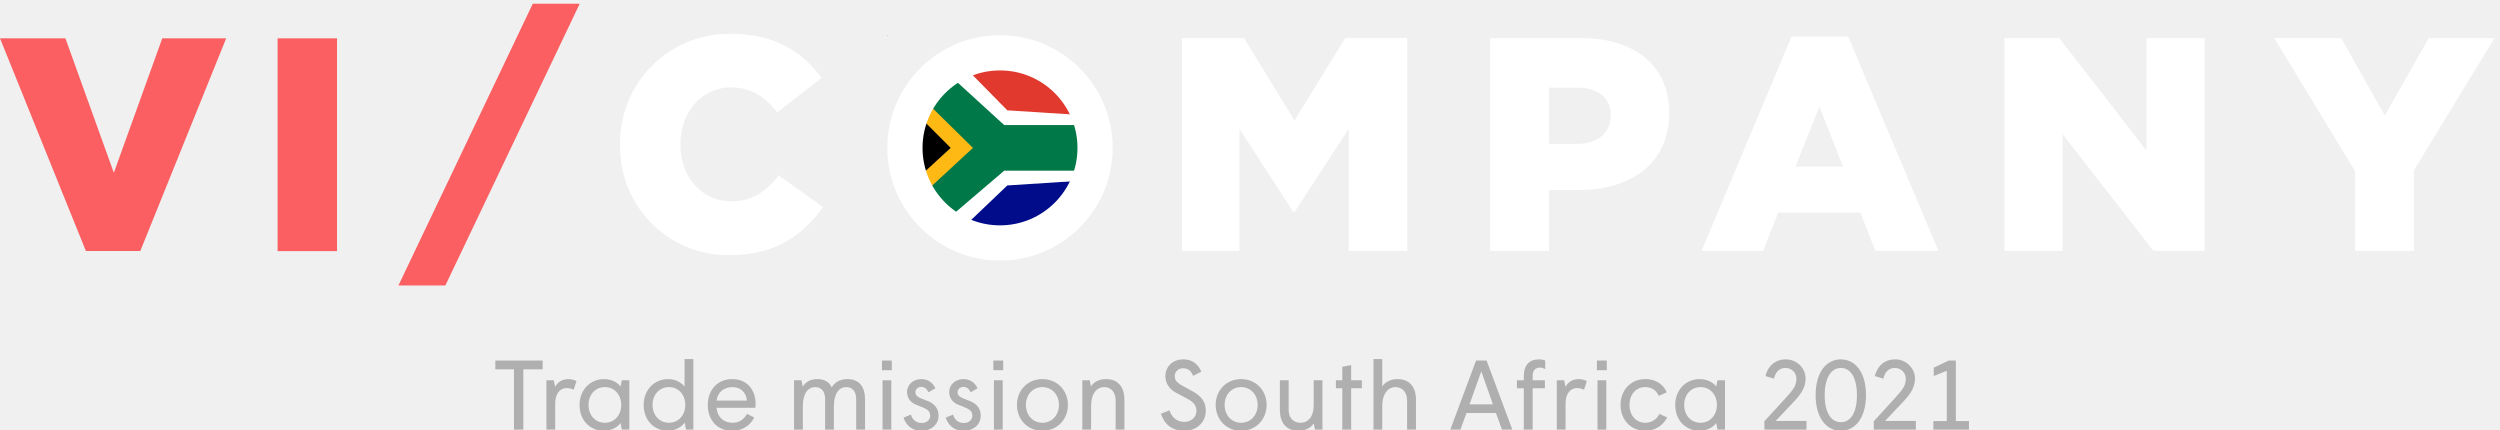
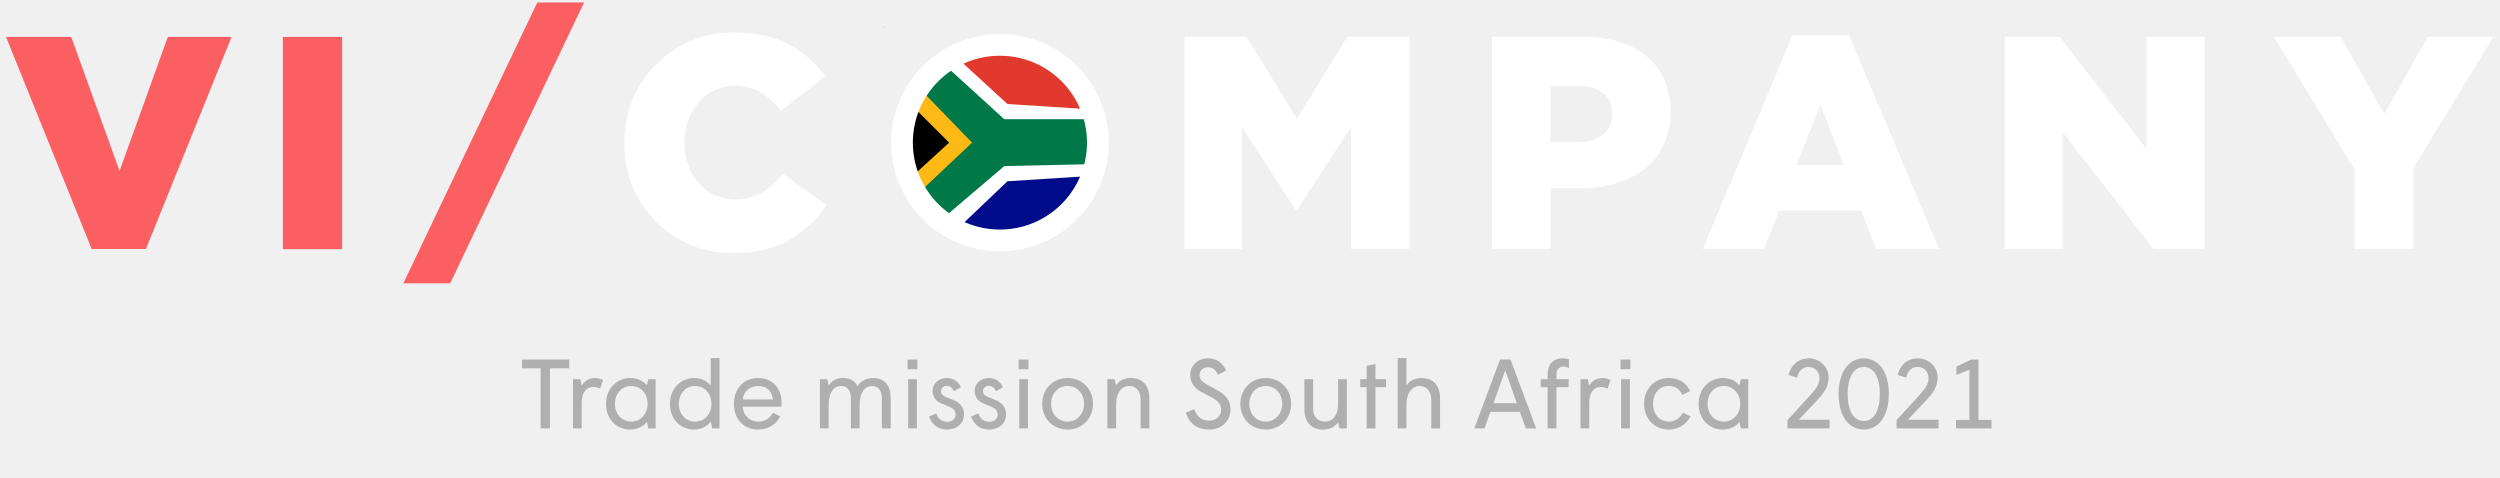
- <svg xmlns="http://www.w3.org/2000/svg" width="355" height="61" fill="none">
-   <path d="M88.06 20.603v-.086a15.528 15.528 0 011.144-6.088 15.487 15.487 0 013.433-5.151 15.426 15.426 0 015.17-3.388 15.383 15.383 0 016.08-1.082c6.15 0 10.107 2.59 12.773 6.258l-6.279 4.877c-1.721-2.115-3.699-3.54-6.58-3.54-4.215 0-7.183 3.626-7.183 8.028v.086c0 4.532 2.968 8.07 7.183 8.07 3.139 0 4.989-1.467 6.795-3.668l6.279 4.488c-2.838 3.928-6.666 6.82-13.289 6.82a15.243 15.243 0 01-5.99-1.125 15.283 15.283 0 01-5.077-3.382 15.345 15.345 0 01-3.356-5.103 15.388 15.388 0 01-1.104-6.014zM167.831 5.412h8.817l7.183 11.696 7.182-11.696h8.817v30.21h-8.301v-17.35l-7.698 11.826h-.172l-7.656-11.782v17.306h-8.172V5.412zM211.609 5.412h12.946c7.569 0 12.472 3.928 12.472 10.574v.086c0 7.164-5.462 10.919-12.902 10.919h-4.172v8.63h-8.344V5.413zm12.343 15.019c2.925 0 4.774-1.597 4.774-3.97v-.087c0-2.59-1.849-3.927-4.816-3.927h-3.957v7.984h3.999zM254.399 5.196h8.043l12.816 30.426h-8.946l-2.15-5.438h-11.656l-2.15 5.438h-8.731l12.774-30.426zm7.311 18.472l-3.354-8.546-3.398 8.546h6.752zM284.629 5.412h7.784L304.8 21.38V5.412h8.258v30.21h-7.269L292.887 19.05v16.572h-8.258V5.412zM334.428 24.315L322.944 5.412h9.506l6.193 11.005 6.236-11.005h9.333l-11.44 18.773v11.437h-8.344V24.315z" fill="#fff" />
-   <path d="M0 5.44h9.288l6.877 19.094 6.878-19.093h9.075L19.923 35.639h-7.728L0 5.44zM39.42 5.44h8.438v30.223h-8.437V5.441zM82.316.534h-6.665l-19.072 40h6.665l19.072-40z" fill="#FB5F61" />
-   <path d="M156 22.454h-26L133.5 33l18-.5 4.5-10.046z" fill="#000C8A" />
-   <path d="M151 10.5l-13.5-2-7.5 11.046h26l-5-9.046z" fill="#E1392D" />
-   <path d="M126.04 5H126v.06h.04V5z" fill="#000C8A" />
-   <path d="M126.04 5H126v.03h.04V5z" fill="#E1392D" />
-   <path d="M130.5 14.5l4.5-7 8.04 8.167L156 16.5v9l-12.96.833L135 34l-2-1.5-2.5-18z" fill="#fff" />
-   <path d="M131.5 11.5L133 9l9.6 8.764H157v6.472h-14.4L133.5 32l-2.5-1 .5-19.5z" fill="#007847" />
-   <path d="M129 12l9.16 9-8.66 8-.5-17z" fill="#FFB915" />
-   <path d="M129 15l6 6-6 5.5V15z" fill="#000" />
-   <path d="M155.5 21c0-7.456-6.044-13.5-13.5-13.5s-13.5 6.044-13.5 13.5 6.044 13.5 13.5 13.5 13.5-6.044 13.5-13.5z" stroke="#fff" stroke-width="5" />
-   <g transform="translate(70 50)">
-     <path d="M2.982 11H4.312V2.446H7.056V1.2H0.336V2.446H2.982V11ZM7.591 11H8.837V7.346C8.837 5.834 9.551 5.106 10.461 5.106C10.797 5.106 11.175 5.19 11.455 5.344L11.861 4.112C11.609 3.972 11.161 3.832 10.727 3.832C9.817 3.832 9.201 4.252 8.823 4.938L8.641 4H7.591V11ZM15.892 10.034C14.492 10.034 13.568 8.914 13.568 7.5C13.568 6.086 14.492 4.966 15.892 4.966C17.278 4.966 18.216 6.086 18.216 7.5C18.216 8.914 17.278 10.034 15.892 10.034ZM15.766 11.168C16.816 11.168 17.726 10.636 18.118 10.062L18.3 11H19.364V4H18.3L18.118 4.882C17.768 4.42 16.97 3.832 15.766 3.832C13.722 3.832 12.294 5.456 12.294 7.5C12.294 9.544 13.638 11.168 15.766 11.168ZM24.984 10.034C23.598 10.034 22.66 8.914 22.66 7.5C22.66 6.086 23.598 4.966 24.984 4.966C26.384 4.966 27.308 6.086 27.308 7.5C27.308 8.914 26.384 10.034 24.984 10.034ZM24.886 11.168C25.978 11.168 26.846 10.552 27.238 10.006L27.406 11H28.456V0.99H27.21V4.896C26.86 4.462 26.09 3.832 24.886 3.832C22.814 3.832 21.4 5.456 21.4 7.5C21.4 9.544 22.744 11.168 24.886 11.168ZM33.977 11.168C35.503 11.168 36.567 10.37 37.099 9.278L36.077 8.774C35.615 9.586 34.957 10.034 34.033 10.034C32.731 10.034 31.849 9.194 31.751 7.906H37.267C37.281 7.738 37.295 7.514 37.295 7.346C37.295 5.386 36.105 3.832 33.977 3.832C31.807 3.832 30.505 5.456 30.505 7.5C30.505 9.572 31.765 11.168 33.977 11.168ZM31.765 6.884C31.891 5.736 32.773 4.966 33.991 4.966C35.195 4.966 35.965 5.736 36.063 6.884H31.765ZM42.755 11H44.002V7.682C44.002 5.82 44.785 4.966 45.737 4.966C46.592 4.966 47.166 5.512 47.166 6.688V11H48.411V7.682C48.411 5.82 49.209 4.966 50.148 4.966C51.002 4.966 51.575 5.512 51.575 6.688V11H52.836V6.744C52.836 4.952 52.051 3.832 50.316 3.832C49.154 3.832 48.453 4.406 48.103 5.008C47.754 4.266 47.138 3.832 46.032 3.832C45.038 3.832 44.407 4.266 43.987 4.896L43.806 4H42.755V11ZM55.236 2.572H56.636V1.2H55.236V2.572ZM55.32 11H56.566V4H55.32V11ZM60.827 11.168C62.325 11.168 63.277 10.23 63.277 9.012C63.277 7.99 62.661 7.332 61.821 6.982L60.799 6.576C60.393 6.408 59.987 6.198 59.987 5.694C59.987 5.274 60.351 4.938 60.799 4.938C61.261 4.938 61.625 5.204 61.835 5.708L62.829 5.134C62.437 4.322 61.779 3.832 60.799 3.832C59.665 3.832 58.797 4.644 58.797 5.652C58.797 6.506 59.301 7.164 60.029 7.444L60.925 7.808C61.737 8.13 62.087 8.438 62.087 9.026C62.087 9.6 61.611 10.062 60.897 10.062C60.085 10.062 59.567 9.614 59.343 8.872L58.293 9.306C58.685 10.412 59.511 11.168 60.827 11.168ZM66.816 11.168C68.314 11.168 69.266 10.23 69.266 9.012C69.266 7.99 68.65 7.332 67.81 6.982L66.788 6.576C66.382 6.408 65.976 6.198 65.976 5.694C65.976 5.274 66.34 4.938 66.788 4.938C67.25 4.938 67.614 5.204 67.824 5.708L68.818 5.134C68.426 4.322 67.768 3.832 66.788 3.832C65.654 3.832 64.786 4.644 64.786 5.652C64.786 6.506 65.29 7.164 66.018 7.444L66.914 7.808C67.726 8.13 68.076 8.438 68.076 9.026C68.076 9.6 67.6 10.062 66.886 10.062C66.074 10.062 65.556 9.614 65.332 8.872L64.282 9.306C64.674 10.412 65.5 11.168 66.816 11.168ZM71.054 2.572H72.454V1.2H71.054V2.572ZM71.138 11H72.384V4H71.138V11ZM78.018 11.168C80.146 11.168 81.644 9.544 81.644 7.5C81.644 5.456 80.146 3.832 78.018 3.832C75.89 3.832 74.406 5.456 74.406 7.5C74.406 9.544 75.89 11.168 78.018 11.168ZM78.018 10.034C76.688 10.034 75.68 8.984 75.68 7.5C75.68 6.016 76.688 4.966 78.018 4.966C79.348 4.966 80.37 6.016 80.37 7.5C80.37 8.984 79.348 10.034 78.018 10.034ZM83.689 11H84.935V7.682C84.935 5.778 85.817 4.966 86.783 4.966C87.749 4.966 88.421 5.652 88.421 6.898V11H89.667V6.786C89.667 4.994 88.799 3.832 87.049 3.832C86.041 3.832 85.341 4.238 84.921 4.868L84.739 4H83.689V11ZM98.186 11.168C100.034 11.168 101.224 9.88 101.224 8.326C101.224 7.108 100.636 6.268 99.376 5.582C99.25 5.512 98.074 4.868 97.948 4.798C97.15 4.378 96.814 4.014 96.814 3.37C96.814 2.768 97.346 2.292 97.99 2.292C98.76 2.292 99.152 2.712 99.418 3.37L100.594 2.782C100.118 1.676 99.278 1.032 98.032 1.032C96.534 1.032 95.484 2.04 95.484 3.426C95.484 4.434 96.072 5.288 97.038 5.792C97.234 5.904 98.2 6.408 98.41 6.52C99.292 6.968 99.894 7.444 99.894 8.34C99.894 9.264 99.124 9.908 98.172 9.908C96.94 9.908 96.296 9.04 96.072 8.27L94.854 8.746C95.344 10.272 96.422 11.168 98.186 11.168ZM106.236 11.168C108.364 11.168 109.862 9.544 109.862 7.5C109.862 5.456 108.364 3.832 106.236 3.832C104.108 3.832 102.624 5.456 102.624 7.5C102.624 9.544 104.108 11.168 106.236 11.168ZM106.236 10.034C104.906 10.034 103.898 8.984 103.898 7.5C103.898 6.016 104.906 4.966 106.236 4.966C107.566 4.966 108.588 6.016 108.588 7.5C108.588 8.984 107.566 10.034 106.236 10.034ZM114.4 11.168C115.408 11.168 116.15 10.734 116.542 10.132L116.738 11H117.788V4H116.542V7.584C116.542 9.18 115.744 10.034 114.666 10.034C113.7 10.034 112.986 9.39 112.986 8.144V4H111.74V8.158C111.74 9.978 112.566 11.168 114.4 11.168ZM120.607 11H121.867V5.134H123.379V4H121.867V1.844L120.607 2.082V4H119.697V5.134H120.607V11ZM125.033 11H126.279V7.682C126.279 5.792 127.189 4.966 128.141 4.966C129.107 4.966 129.807 5.652 129.807 6.898V11H131.067V6.786C131.067 4.994 130.213 3.832 128.407 3.832C127.483 3.832 126.685 4.252 126.279 4.868V0.99H125.033V11ZM138.674 7.416L140.34 2.726L141.992 7.416H138.674ZM135.944 11H137.386L138.24 8.648H142.426L143.28 11H144.75L141.096 1.2H139.598L135.944 11ZM146.38 11H147.64V5.134H149.376V4H147.64V3.328C147.64 2.628 148.018 2.194 148.648 2.194C148.9 2.194 149.166 2.278 149.418 2.404V1.186C149.18 1.088 148.9 1.032 148.55 1.032C147.164 1.032 146.38 1.816 146.38 3.454V4H145.4V5.134H146.38V11ZM151.064 11H152.31V7.346C152.31 5.834 153.024 5.106 153.934 5.106C154.27 5.106 154.648 5.19 154.928 5.344L155.334 4.112C155.082 3.972 154.634 3.832 154.2 3.832C153.29 3.832 152.674 4.252 152.296 4.938L152.114 4H151.064V11ZM156.763 2.572H158.163V1.2H156.763V2.572ZM156.847 11H158.093V4H156.847V11ZM163.629 11.168C165.169 11.168 166.219 10.3 166.737 9.278L165.631 8.774C165.337 9.418 164.651 10.034 163.629 10.034C162.313 10.034 161.389 8.984 161.389 7.5C161.389 6.016 162.313 4.966 163.587 4.966C164.581 4.966 165.169 5.442 165.561 6.212L166.681 5.708C166.135 4.462 165.015 3.832 163.629 3.832C161.515 3.832 160.115 5.456 160.115 7.5C160.115 9.544 161.515 11.168 163.629 11.168ZM171.478 10.034C170.078 10.034 169.154 8.914 169.154 7.5C169.154 6.086 170.078 4.966 171.478 4.966C172.864 4.966 173.802 6.086 173.802 7.5C173.802 8.914 172.864 10.034 171.478 10.034ZM171.352 11.168C172.402 11.168 173.312 10.636 173.704 10.062L173.886 11H174.95V4H173.886L173.704 4.882C173.354 4.42 172.556 3.832 171.352 3.832C169.308 3.832 167.88 5.456 167.88 7.5C167.88 9.544 169.224 11.168 171.352 11.168ZM180.542 11H186.52V9.768H182.152L184.77 6.996C185.778 5.918 186.394 4.994 186.394 3.748C186.394 2.278 185.148 1.032 183.594 1.032C182.012 1.032 181.018 2.04 180.696 3.398L181.914 3.776C182.068 2.95 182.6 2.25 183.524 2.25C184.448 2.25 185.092 2.936 185.092 3.818C185.092 4.756 184.616 5.358 183.622 6.45L180.542 9.824V11ZM191.402 11.168C193.488 11.168 194.972 9.278 194.972 6.1C194.972 2.908 193.488 1.032 191.402 1.032C189.302 1.032 187.818 2.908 187.818 6.1C187.818 9.278 189.302 11.168 191.402 11.168ZM191.402 9.95C190.044 9.95 189.106 8.648 189.106 6.1C189.106 3.552 190.086 2.25 191.402 2.25C192.732 2.25 193.684 3.552 193.684 6.1C193.684 8.648 192.774 9.95 191.402 9.95ZM196.073 11H202.051V9.768H197.683L200.301 6.996C201.309 5.918 201.925 4.994 201.925 3.748C201.925 2.278 200.679 1.032 199.125 1.032C197.543 1.032 196.549 2.04 196.227 3.398L197.445 3.776C197.599 2.95 198.131 2.25 199.055 2.25C199.979 2.25 200.623 2.936 200.623 3.818C200.623 4.756 200.147 5.358 199.153 6.45L196.073 9.824V11ZM209.593 11V9.796H207.731V1.2H206.709L204.595 2.208V3.398L206.443 2.656V9.796H204.539V11H209.593Z" fill="#AFAFAF" />
+ <svg xmlns="http://www.w3.org/2000/svg" width="356" height="68" viewBox="0 0 356 68" fill="none">
+   <path d="M76.982 61H78.312V52.446H81.056V51.2H74.336V52.446H76.982V61ZM81.591 61H82.837V57.346C82.837 55.834 83.551 55.106 84.461 55.106C84.797 55.106 85.175 55.19 85.455 55.344L85.861 54.112C85.609 53.972 85.161 53.832 84.727 53.832C83.817 53.832 83.201 54.252 82.823 54.938L82.641 54H81.591V61ZM89.892 60.034C88.492 60.034 87.568 58.914 87.568 57.5C87.568 56.086 88.492 54.966 89.892 54.966C91.278 54.966 92.216 56.086 92.216 57.5C92.216 58.914 91.278 60.034 89.892 60.034ZM89.766 61.168C90.816 61.168 91.726 60.636 92.118 60.062L92.3 61H93.364V54H92.3L92.118 54.882C91.768 54.42 90.97 53.832 89.766 53.832C87.722 53.832 86.294 55.456 86.294 57.5C86.294 59.544 87.638 61.168 89.766 61.168ZM98.984 60.034C97.598 60.034 96.66 58.914 96.66 57.5C96.66 56.086 97.598 54.966 98.984 54.966C100.384 54.966 101.308 56.086 101.308 57.5C101.308 58.914 100.384 60.034 98.984 60.034ZM98.886 61.168C99.978 61.168 100.846 60.552 101.238 60.006L101.406 61H102.456V50.99H101.21V54.896C100.86 54.462 100.09 53.832 98.886 53.832C96.814 53.832 95.4 55.456 95.4 57.5C95.4 59.544 96.744 61.168 98.886 61.168ZM107.977 61.168C109.503 61.168 110.567 60.37 111.099 59.278L110.077 58.774C109.615 59.586 108.957 60.034 108.033 60.034C106.731 60.034 105.849 59.194 105.751 57.906H111.267C111.281 57.738 111.295 57.514 111.295 57.346C111.295 55.386 110.105 53.832 107.977 53.832C105.807 53.832 104.505 55.456 104.505 57.5C104.505 59.572 105.765 61.168 107.977 61.168ZM105.765 56.884C105.891 55.736 106.773 54.966 107.991 54.966C109.195 54.966 109.965 55.736 110.063 56.884H105.765ZM116.755 61H118.001V57.682C118.001 55.82 118.785 54.966 119.737 54.966C120.591 54.966 121.165 55.512 121.165 56.688V61H122.411V57.682C122.411 55.82 123.209 54.966 124.147 54.966C125.001 54.966 125.575 55.512 125.575 56.688V61H126.835V56.744C126.835 54.952 126.051 53.832 124.315 53.832C123.153 53.832 122.453 54.406 122.103 55.008C121.753 54.266 121.137 53.832 120.031 53.832C119.037 53.832 118.407 54.266 117.987 54.896L117.805 54H116.755V61ZM129.236 52.572H130.636V51.2H129.236V52.572ZM129.32 61H130.566V54H129.32V61ZM134.827 61.168C136.325 61.168 137.277 60.23 137.277 59.012C137.277 57.99 136.661 57.332 135.821 56.982L134.799 56.576C134.393 56.408 133.987 56.198 133.987 55.694C133.987 55.274 134.351 54.938 134.799 54.938C135.261 54.938 135.625 55.204 135.835 55.708L136.829 55.134C136.437 54.322 135.779 53.832 134.799 53.832C133.665 53.832 132.797 54.644 132.797 55.652C132.797 56.506 133.301 57.164 134.029 57.444L134.925 57.808C135.737 58.13 136.087 58.438 136.087 59.026C136.087 59.6 135.611 60.062 134.897 60.062C134.085 60.062 133.567 59.614 133.343 58.872L132.293 59.306C132.685 60.412 133.511 61.168 134.827 61.168ZM140.816 61.168C142.314 61.168 143.266 60.23 143.266 59.012C143.266 57.99 142.65 57.332 141.81 56.982L140.788 56.576C140.382 56.408 139.976 56.198 139.976 55.694C139.976 55.274 140.34 54.938 140.788 54.938C141.25 54.938 141.614 55.204 141.824 55.708L142.818 55.134C142.426 54.322 141.768 53.832 140.788 53.832C139.654 53.832 138.786 54.644 138.786 55.652C138.786 56.506 139.29 57.164 140.018 57.444L140.914 57.808C141.726 58.13 142.076 58.438 142.076 59.026C142.076 59.6 141.6 60.062 140.886 60.062C140.074 60.062 139.556 59.614 139.332 58.872L138.282 59.306C138.674 60.412 139.5 61.168 140.816 61.168ZM145.054 52.572H146.454V51.2H145.054V52.572ZM145.138 61H146.384V54H145.138V61ZM152.018 61.168C154.146 61.168 155.644 59.544 155.644 57.5C155.644 55.456 154.146 53.832 152.018 53.832C149.89 53.832 148.406 55.456 148.406 57.5C148.406 59.544 149.89 61.168 152.018 61.168ZM152.018 60.034C150.688 60.034 149.68 58.984 149.68 57.5C149.68 56.016 150.688 54.966 152.018 54.966C153.348 54.966 154.37 56.016 154.37 57.5C154.37 58.984 153.348 60.034 152.018 60.034ZM157.689 61H158.935V57.682C158.935 55.778 159.817 54.966 160.783 54.966C161.749 54.966 162.421 55.652 162.421 56.898V61H163.667V56.786C163.667 54.994 162.799 53.832 161.049 53.832C160.041 53.832 159.341 54.238 158.921 54.868L158.739 54H157.689V61ZM172.186 61.168C174.034 61.168 175.224 59.88 175.224 58.326C175.224 57.108 174.636 56.268 173.376 55.582C173.25 55.512 172.074 54.868 171.948 54.798C171.15 54.378 170.814 54.014 170.814 53.37C170.814 52.768 171.346 52.292 171.99 52.292C172.76 52.292 173.152 52.712 173.418 53.37L174.594 52.782C174.118 51.676 173.278 51.032 172.032 51.032C170.534 51.032 169.484 52.04 169.484 53.426C169.484 54.434 170.072 55.288 171.038 55.792C171.234 55.904 172.2 56.408 172.41 56.52C173.292 56.968 173.894 57.444 173.894 58.34C173.894 59.264 173.124 59.908 172.172 59.908C170.94 59.908 170.296 59.04 170.072 58.27L168.854 58.746C169.344 60.272 170.422 61.168 172.186 61.168ZM180.236 61.168C182.364 61.168 183.862 59.544 183.862 57.5C183.862 55.456 182.364 53.832 180.236 53.832C178.108 53.832 176.624 55.456 176.624 57.5C176.624 59.544 178.108 61.168 180.236 61.168ZM180.236 60.034C178.906 60.034 177.898 58.984 177.898 57.5C177.898 56.016 178.906 54.966 180.236 54.966C181.566 54.966 182.588 56.016 182.588 57.5C182.588 58.984 181.566 60.034 180.236 60.034ZM188.4 61.168C189.408 61.168 190.15 60.734 190.542 60.132L190.738 61H191.788V54H190.542V57.584C190.542 59.18 189.744 60.034 188.666 60.034C187.7 60.034 186.986 59.39 186.986 58.144V54H185.74V58.158C185.74 59.978 186.566 61.168 188.4 61.168ZM194.607 61H195.867V55.134H197.379V54H195.867V51.844L194.607 52.082V54H193.697V55.134H194.607V61ZM199.033 61H200.279V57.682C200.279 55.792 201.189 54.966 202.141 54.966C203.107 54.966 203.807 55.652 203.807 56.898V61H205.067V56.786C205.067 54.994 204.213 53.832 202.407 53.832C201.483 53.832 200.685 54.252 200.279 54.868V50.99H199.033V61ZM212.674 57.416L214.34 52.726L215.992 57.416H212.674ZM209.944 61H211.386L212.24 58.648H216.426L217.28 61H218.75L215.096 51.2H213.598L209.944 61ZM220.38 61H221.64V55.134H223.376V54H221.64V53.328C221.64 52.628 222.018 52.194 222.648 52.194C222.9 52.194 223.166 52.278 223.418 52.404V51.186C223.18 51.088 222.9 51.032 222.55 51.032C221.164 51.032 220.38 51.816 220.38 53.454V54H219.4V55.134H220.38V61ZM225.064 61H226.31V57.346C226.31 55.834 227.024 55.106 227.934 55.106C228.27 55.106 228.648 55.19 228.928 55.344L229.334 54.112C229.082 53.972 228.634 53.832 228.2 53.832C227.29 53.832 226.674 54.252 226.296 54.938L226.114 54H225.064V61ZM230.763 52.572H232.163V51.2H230.763V52.572ZM230.847 61H232.093V54H230.847V61ZM237.629 61.168C239.169 61.168 240.219 60.3 240.737 59.278L239.631 58.774C239.337 59.418 238.651 60.034 237.629 60.034C236.313 60.034 235.389 58.984 235.389 57.5C235.389 56.016 236.313 54.966 237.587 54.966C238.581 54.966 239.169 55.442 239.561 56.212L240.681 55.708C240.135 54.462 239.015 53.832 237.629 53.832C235.515 53.832 234.115 55.456 234.115 57.5C234.115 59.544 235.515 61.168 237.629 61.168ZM245.478 60.034C244.078 60.034 243.154 58.914 243.154 57.5C243.154 56.086 244.078 54.966 245.478 54.966C246.864 54.966 247.802 56.086 247.802 57.5C247.802 58.914 246.864 60.034 245.478 60.034ZM245.352 61.168C246.402 61.168 247.312 60.636 247.704 60.062L247.886 61H248.95V54H247.886L247.704 54.882C247.354 54.42 246.556 53.832 245.352 53.832C243.308 53.832 241.88 55.456 241.88 57.5C241.88 59.544 243.224 61.168 245.352 61.168ZM254.542 61H260.52V59.768H256.152L258.77 56.996C259.778 55.918 260.394 54.994 260.394 53.748C260.394 52.278 259.148 51.032 257.594 51.032C256.012 51.032 255.018 52.04 254.696 53.398L255.914 53.776C256.068 52.95 256.6 52.25 257.524 52.25C258.448 52.25 259.092 52.936 259.092 53.818C259.092 54.756 258.616 55.358 257.622 56.45L254.542 59.824V61ZM265.402 61.168C267.488 61.168 268.972 59.278 268.972 56.1C268.972 52.908 267.488 51.032 265.402 51.032C263.302 51.032 261.818 52.908 261.818 56.1C261.818 59.278 263.302 61.168 265.402 61.168ZM265.402 59.95C264.044 59.95 263.106 58.648 263.106 56.1C263.106 53.552 264.086 52.25 265.402 52.25C266.732 52.25 267.684 53.552 267.684 56.1C267.684 58.648 266.774 59.95 265.402 59.95ZM270.073 61H276.051V59.768H271.683L274.301 56.996C275.309 55.918 275.925 54.994 275.925 53.748C275.925 52.278 274.679 51.032 273.125 51.032C271.543 51.032 270.549 52.04 270.227 53.398L271.445 53.776C271.599 52.95 272.131 52.25 273.055 52.25C273.979 52.25 274.623 52.936 274.623 53.818C274.623 54.756 274.147 55.358 273.153 56.45L270.073 59.824V61ZM283.593 61V59.796H281.731V51.2H280.709L278.595 52.208V53.398L280.443 52.656V59.796H278.539V61H283.593Z" fill="#AFAFAF" />
+   <path d="M88.916 20.42V20.334C88.885 18.248 89.275 16.177 90.062 14.245C90.848 12.314 92.016 10.562 93.494 9.095C94.972 7.627 96.731 6.475 98.664 5.707C100.597 4.939 102.665 4.571 104.744 4.625C110.894 4.625 114.851 7.214 117.517 10.882L111.238 15.759C109.518 13.644 107.539 12.22 104.658 12.22C100.443 12.22 97.475 15.846 97.475 20.247V20.334C97.475 24.865 100.443 28.404 104.658 28.404C107.797 28.404 109.647 26.937 111.454 24.736L117.733 29.224C114.894 33.151 111.066 36.043 104.443 36.043C102.391 36.075 100.354 35.693 98.453 34.919C96.552 34.145 94.826 32.995 93.377 31.537C91.928 30.079 90.786 28.343 90.02 26.433C89.254 24.524 88.879 22.479 88.916 20.42V20.42Z" fill="white" />
+   <path d="M168.688 5.229H177.505L184.688 16.924L191.87 5.229H200.687V35.439H192.386V18.09L184.688 29.915H184.516L176.86 18.133V35.439H168.688L168.688 5.229Z" fill="white" />
+   <path d="M212.466 5.229H225.412C232.982 5.229 237.884 9.157 237.884 15.803V15.889C237.884 23.052 232.422 26.807 224.982 26.807H220.81V35.439H212.466L212.466 5.229ZM224.809 20.247C227.734 20.247 229.583 18.651 229.583 16.277V16.191C229.583 13.601 227.734 12.264 224.767 12.264H220.81V20.247L224.809 20.247Z" fill="white" />
+   <path d="M255.256 5.013H263.299L276.115 35.439H267.169L265.019 30.001H253.364L251.213 35.439H242.482L255.256 5.013ZM262.567 23.484L259.213 14.939L255.815 23.484H262.567Z" fill="white" />
+   <path d="M285.486 5.229H293.271L305.657 21.197V5.229H313.915V35.439H306.647L293.744 18.866V35.439H285.486V5.229Z" fill="white" />
+   <path d="M335.285 24.132L323.802 5.229H333.307L339.5 16.234L345.737 5.229H355.069L343.629 24.002V35.439H335.285L335.285 24.132Z" fill="white" />
+   <path d="M0.857 5.258H10.145L17.023 24.351L23.9 5.258H32.975L20.78 35.455H13.052L0.857 5.258Z" fill="#FB5F61" />
+   <path d="M40.278 5.258H48.715V35.48H40.278V5.258Z" fill="#FB5F61" />
+   <path d="M83.173 0.351H76.508L57.436 40.351H64.101L83.173 0.351Z" fill="#FB5F61" />
+   <g clip-path="url(#clip0)">
+     <path d="M156.853 21.812H129.99L133.606 32.688L142.986 33.357L152.204 32.172L156.853 21.812Z" fill="#000C8A" />
+     <path d="M150.737 8.092L137.739 7.422L129.99 18.813H156.853L150.737 8.092Z" fill="#E1392D" />
+     <path d="M125.899 3.813H125.857V3.874H125.899V3.813Z" fill="#000C8A" />
+     <path d="M125.899 3.813H125.857V3.843H125.899V3.813Z" fill="#E1392D" />
+     <path d="M130.507 13.609L135.224 7.265L143.463 14.813L156.853 15.672V24.953L143.463 25.812L135.156 33.719L133.09 32.172L130.507 13.609Z" fill="white" />
+     <path d="M131.54 10.516L133.089 7.938L143.008 16.975H156.806V23.336L143.008 23.65L133.606 31.656L131.023 30.625L131.54 10.516Z" fill="#007847" />
+     <path d="M130.061 11.687L138.421 20.313L130.061 28.196L130.061 11.687Z" fill="#FFB915" />
+     <path d="M128.957 14.125L135.156 20.313L128.957 25.984V14.125Z" fill="black" />
+     <path fill-rule="evenodd" clip-rule="evenodd" d="M126.89 20.313C126.89 11.769 133.829 4.844 142.388 4.844C150.948 4.844 157.887 11.769 157.887 20.313C157.887 28.856 150.948 35.781 142.388 35.781C133.829 35.781 126.89 28.856 126.89 20.313ZM142.388 7.938C135.541 7.938 129.99 13.478 129.99 20.313C129.99 27.147 135.541 32.688 142.388 32.688C149.236 32.688 154.787 27.147 154.787 20.313C154.787 13.478 149.236 7.938 142.388 7.938Z" fill="white" />
  </g>
+   <defs>
+     <clipPath id="clip0">
+       <rect width="32.029" height="33" fill="white" transform="translate(125.857 3.33215)" />
+     </clipPath>
+   </defs>
</svg>
